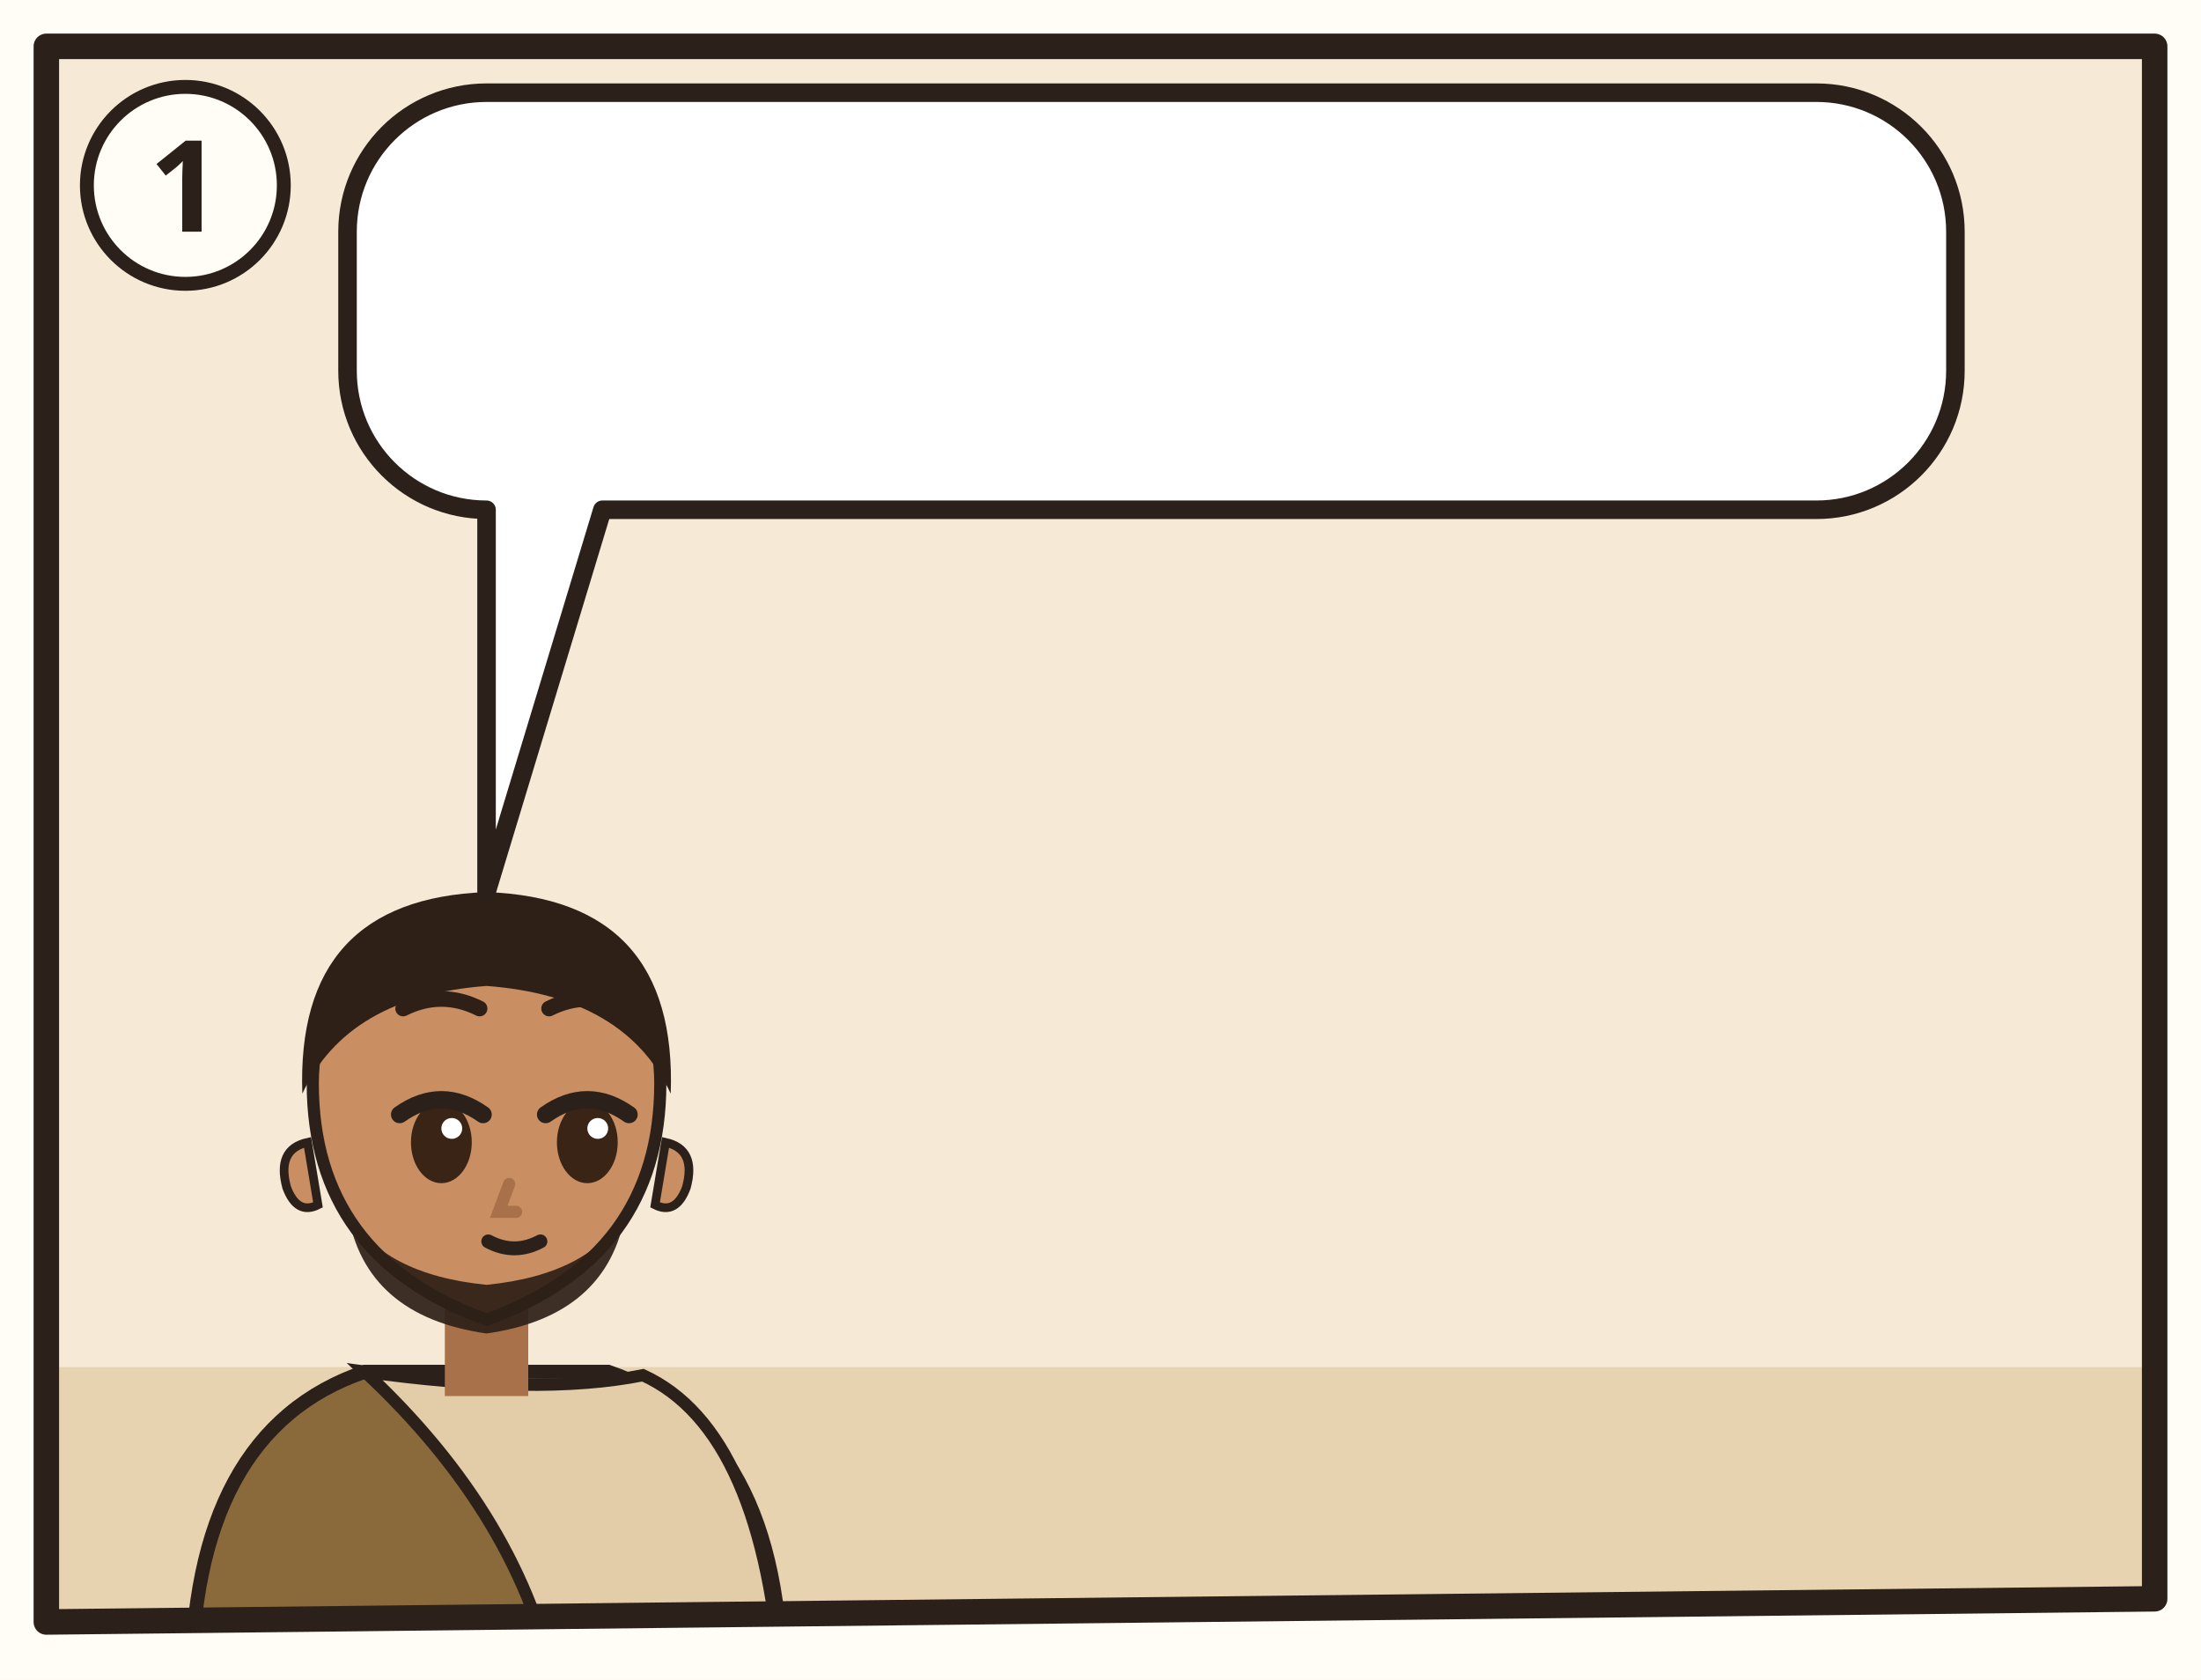
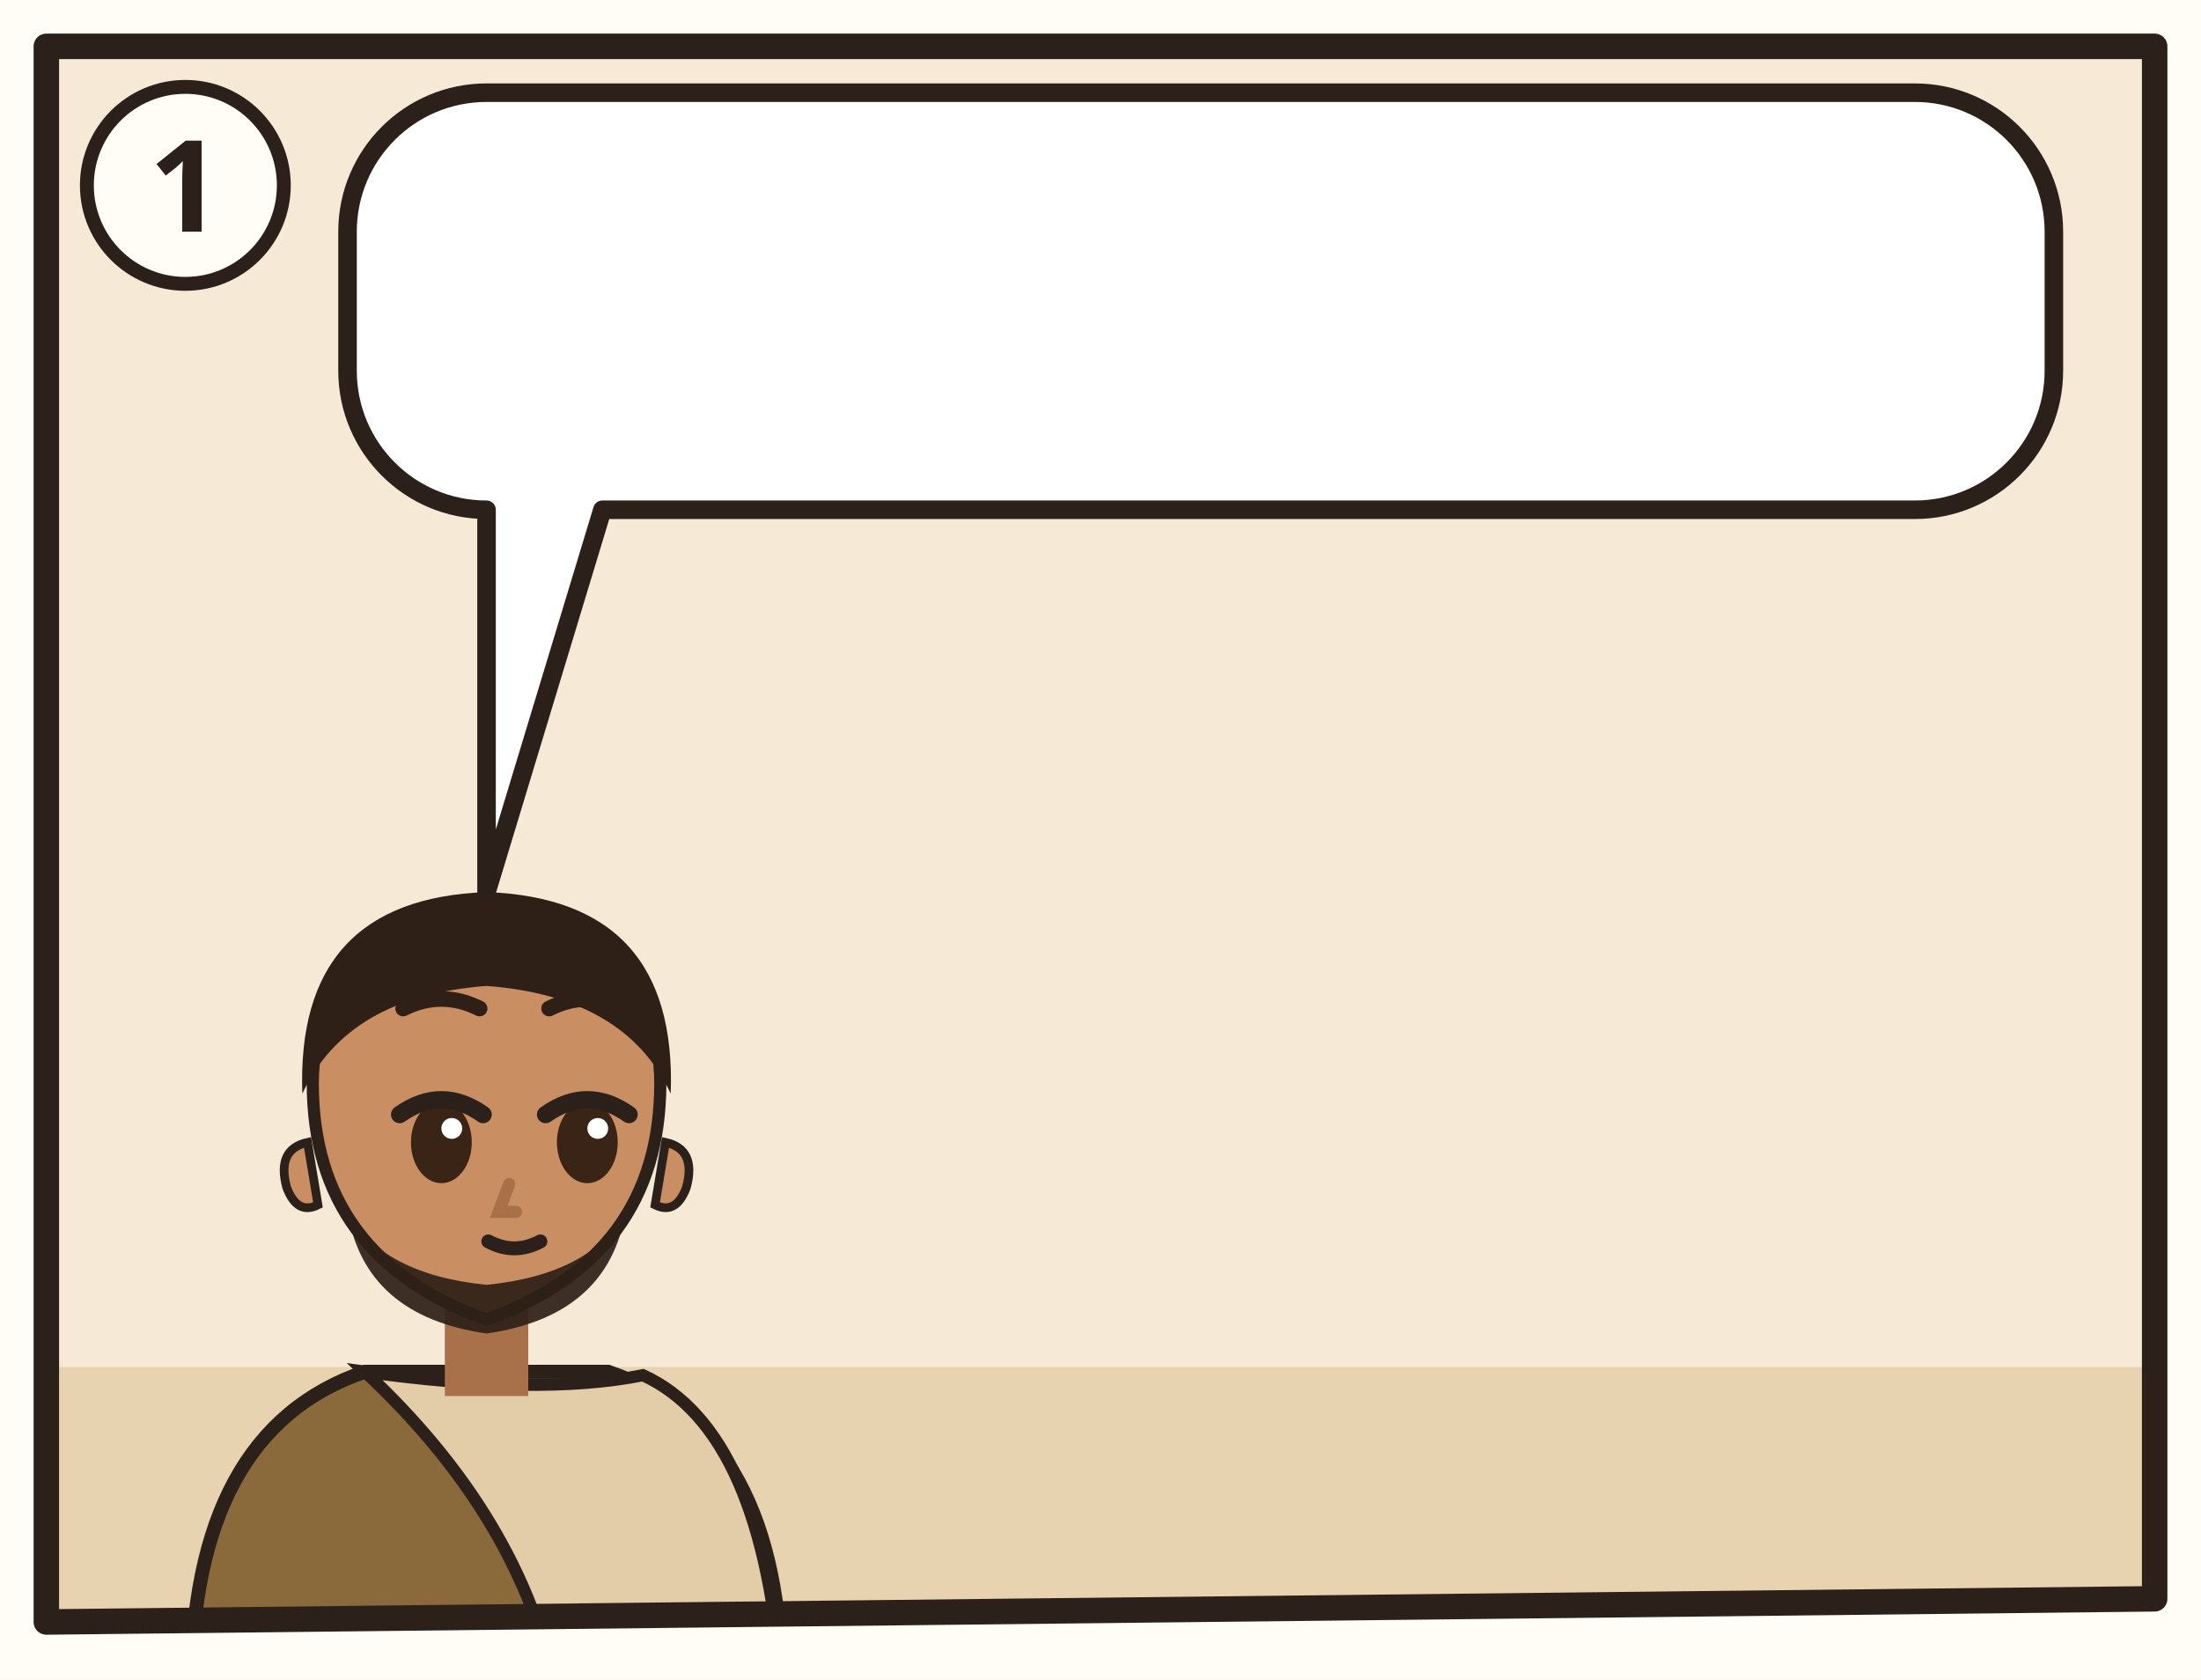
<svg xmlns="http://www.w3.org/2000/svg" viewBox="0 0 380 290">
  <rect width="380" height="290" fill="#FFFDF6" />
  <g transform="translate(4 4) scale(2)">
    <clipPath id="an-cp-group-09-1">
      <polygon points="2,2 184,2 184,136 2,138" />
    </clipPath>
    <g clip-path="url(#an-cp-group-09-1)">
      <polygon points="2,2 184,2 184,136 2,138" fill="#F6EAD7" />
      <path d="M0 116h186v24H0z" fill="#E7D3B0" />
      <use href="#an-gemeinde" x="106" y="64" width="76" height="56" />
      <g transform="translate(40 93.0) scale(1.5)">
        <path d="M-17 34Q-17 19-7 15.6L7 15.6Q17 19 17 34z" fill="#8A6A3A" stroke="#2B211A" stroke-width=".8" />
        <path d="M-7 15.6Q3 17 9 15.8Q16 19 17 34L4 34Q2 24-7 15.6z" fill="#E2CDA8" stroke="#2B211A" stroke-width=".7" />
        <path d="M-2.4 11h4.8v6h-4.8z" fill="#A8714A" />
        <path d="M-10 -1Q-10 9 0 12.6Q10 9 10 -1A10 10.6 0 0 0 -10 -1z" fill="#C98E62" stroke="#2B211A" stroke-width=".7" />
        <path d="M10.3 2.4q1.8.4 1.2 2.6-.6 1.6-1.8 1z M-10.3 2.4q-1.8.4-1.2 2.6.6 1.6 1.8 1z" fill="#C98E62" stroke="#2B211A" stroke-width=".5" />
        <path d="M-8 6.4Q-7 12.4 0 13.4Q7 12.4 8 6.4Q6 10 0 10.6Q-6 10-8 6.4z" fill="#2E2017" opacity=".92" />
        <ellipse cx="-2.6" cy="2.4" rx="1.75" ry="2.35" fill="#3A2416" />
        <path d="M-5.0 0.8Q-2.6 -0.9 -0.2 0.8" fill="none" stroke="#2B211A" stroke-width="1" stroke-linecap="round" />
        <circle cx="-2.0" cy="1.6" r=".6" fill="#FFF" />
        <ellipse cx="5.8" cy="2.4" rx="1.75" ry="2.35" fill="#3A2416" />
        <path d="M3.4 0.8Q5.8 -0.9 8.2 0.8" fill="none" stroke="#2B211A" stroke-width="1" stroke-linecap="round" />
        <circle cx="6.4" cy="1.6" r=".6" fill="#FFF" />
        <path d="M-4.8 -5.3Q-2.6 -6.4 -0.4 -5.3M3.6 -5.3Q5.8 -6.4 8.0 -5.3" fill="none" stroke="#2E2017" stroke-width=".9" stroke-linecap="round" />
        <path d="M1.3 4.8l-.6 1.6h1" fill="none" stroke="#A8714A" stroke-width=".7" stroke-linecap="round" />
        <path d="M0.1 8.1Q1.6 8.9 3.1 8.1" fill="none" stroke="#2B211A" stroke-width=".8" stroke-linecap="round" />
        <path d="M-10.6-.4Q-11-11.6 0-12Q11-11.6 10.6-.4Q8-6 0-6.6Q-8-6-10.6-.4z" fill="#2E2017" />
        <use href="#an-a-brief" x="-4" y="18" width="16" height="12" />
      </g>
      <g>
-         <path d="M40 6H154.8A12 12 0 0 1 166.8 18V30A12 12 0 0 1 154.8 42L50 42L40 75L40 42H40A12 12 0 0 1 28 30V18A12 12 0 0 1 40 6Z" fill="#FFFFFF" stroke="#2B211A" stroke-width="1.6" stroke-linejoin="round" />
+         <path d="M40 6H163.3A12 12 0 0 1 175.3 18V30A12 12 0 0 1 163.3 42L50 42L40 75L40 42H40A12 12 0 0 1 28 30V18A12 12 0 0 1 40 6Z" fill="#FFFFFF" stroke="#2B211A" stroke-width="1.6" stroke-linejoin="round" />
        <use href="#an-z-glauben" x="34" y="12" width="22.0" height="24" />
        <use href="#an-z-ausdauer" x="61.0" y="12" width="22.2" height="24" />
        <use href="#an-z-liebe" x="88.2" y="12" width="30.5" height="24" />
-         <use href="#an-z-pruefen" x="123.7" y="12" width="37.1" height="24" />
+         <use href="#an-z-pruefen" x="123.7" y="12" width="45.6" height="24" />
      </g>
    </g>
    <polygon points="2,2 184,2 184,136 2,138" fill="none" stroke="#2B211A" stroke-width="2.2" stroke-linejoin="round" />
    <circle cx="14" cy="14" r="8.5" fill="#FFFDF6" stroke="#2B211A" stroke-width="1.2" />
    <text x="14" y="18" text-anchor="middle" font-family="sans-serif" font-size="11" font-weight="700" fill="#2B211A">1</text>
  </g>
</svg>
